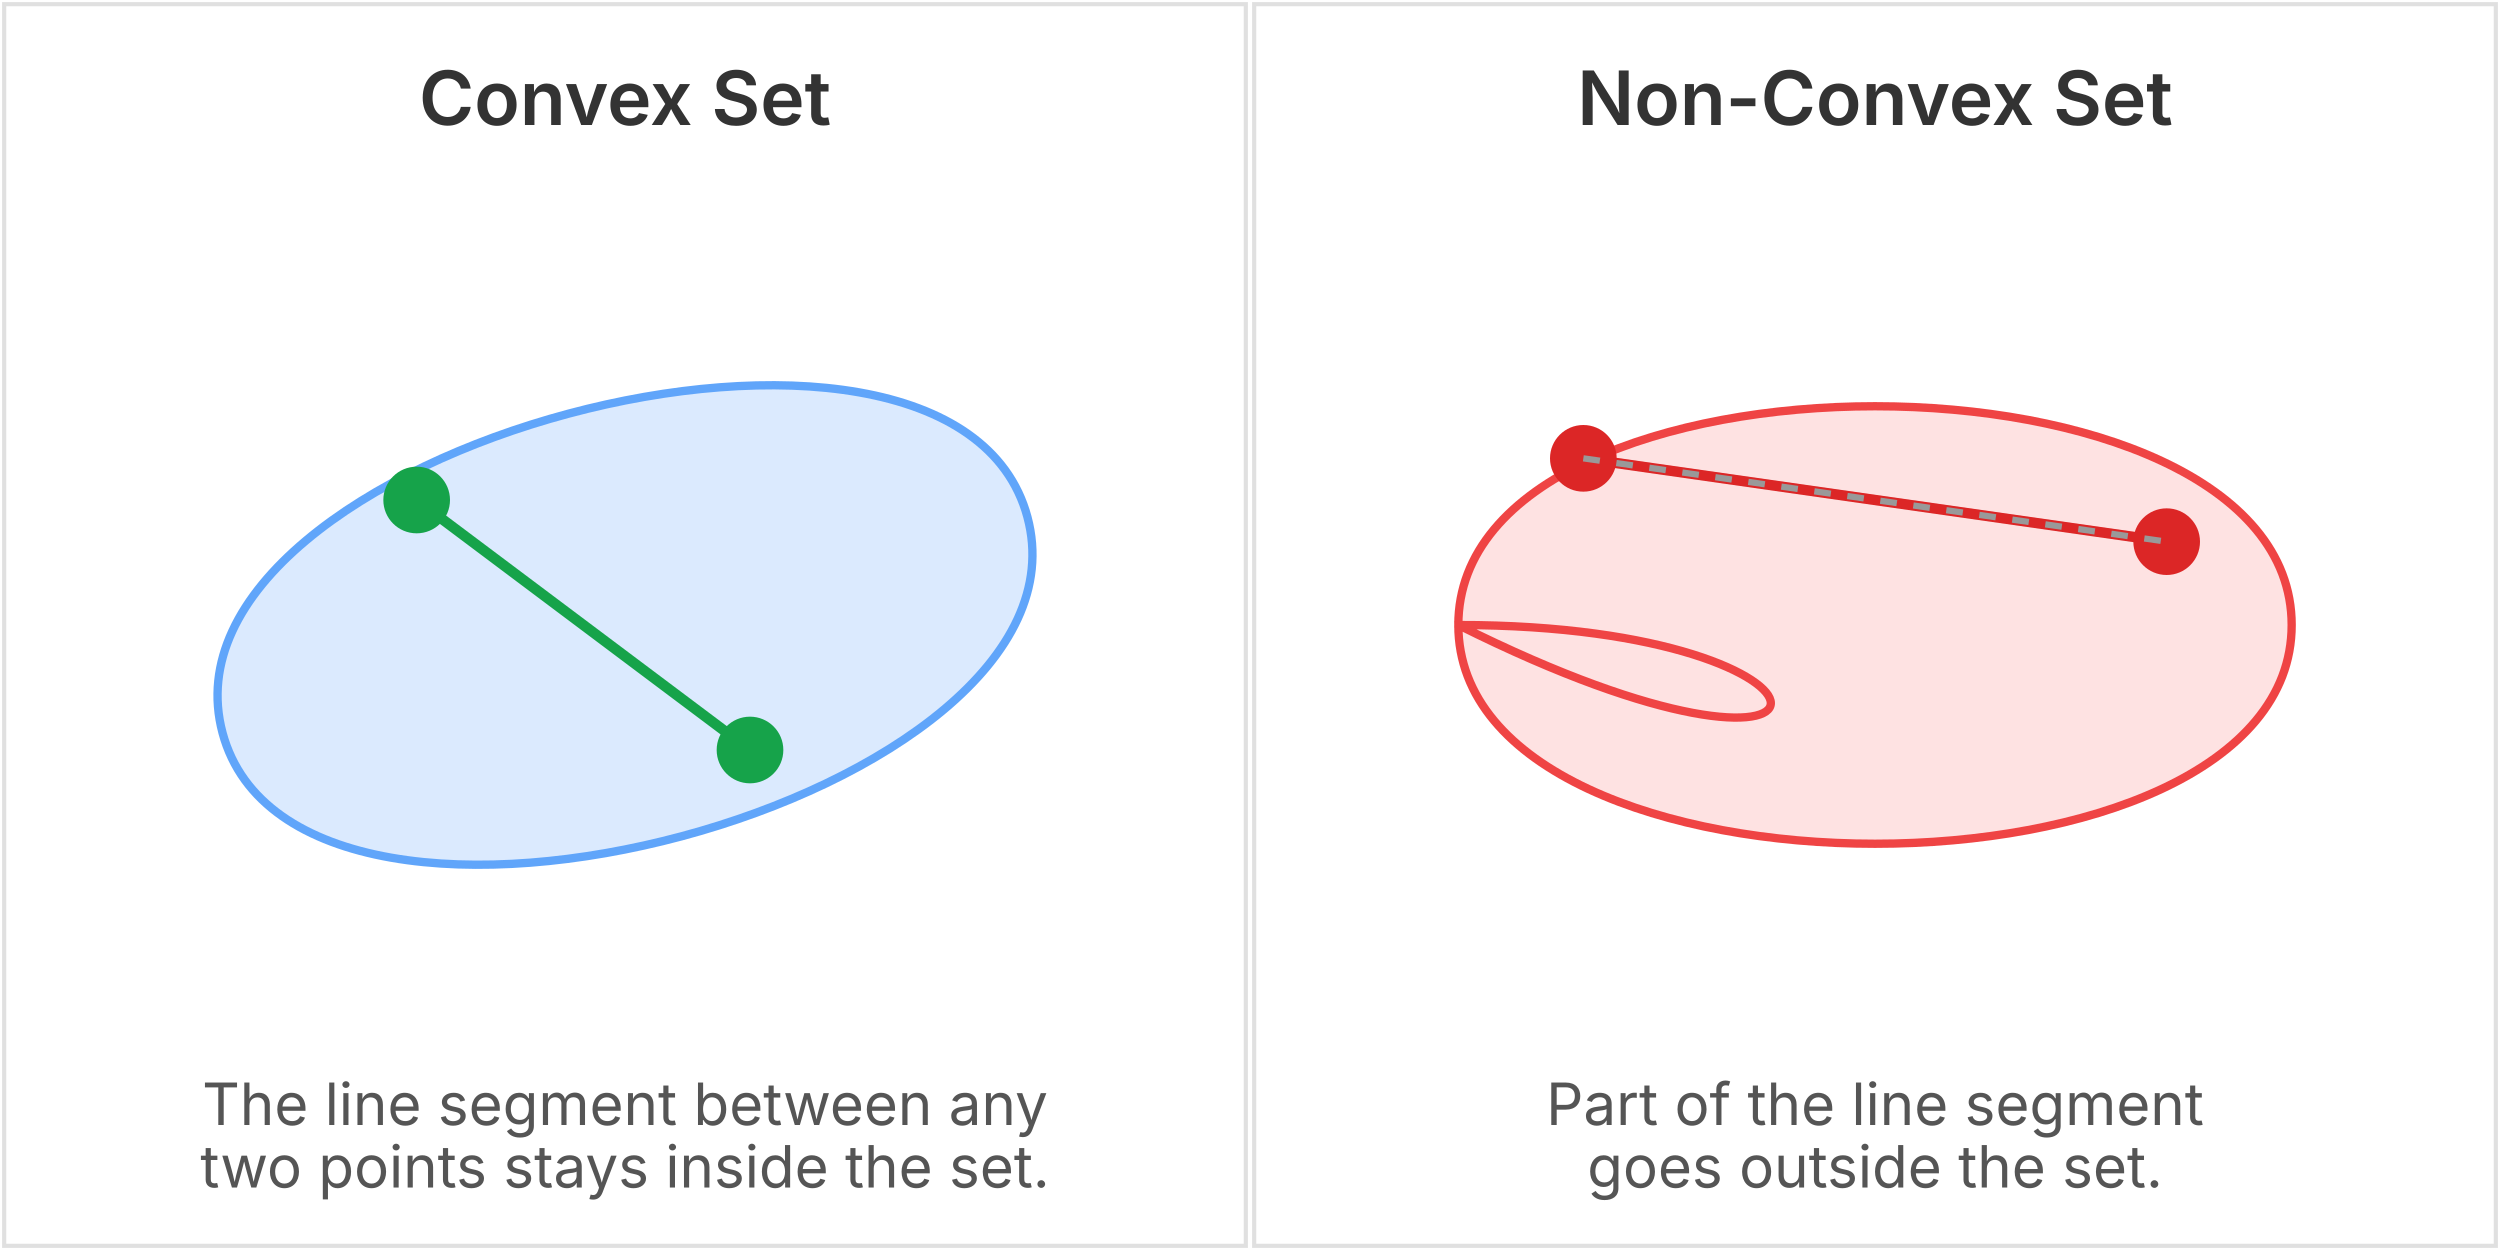
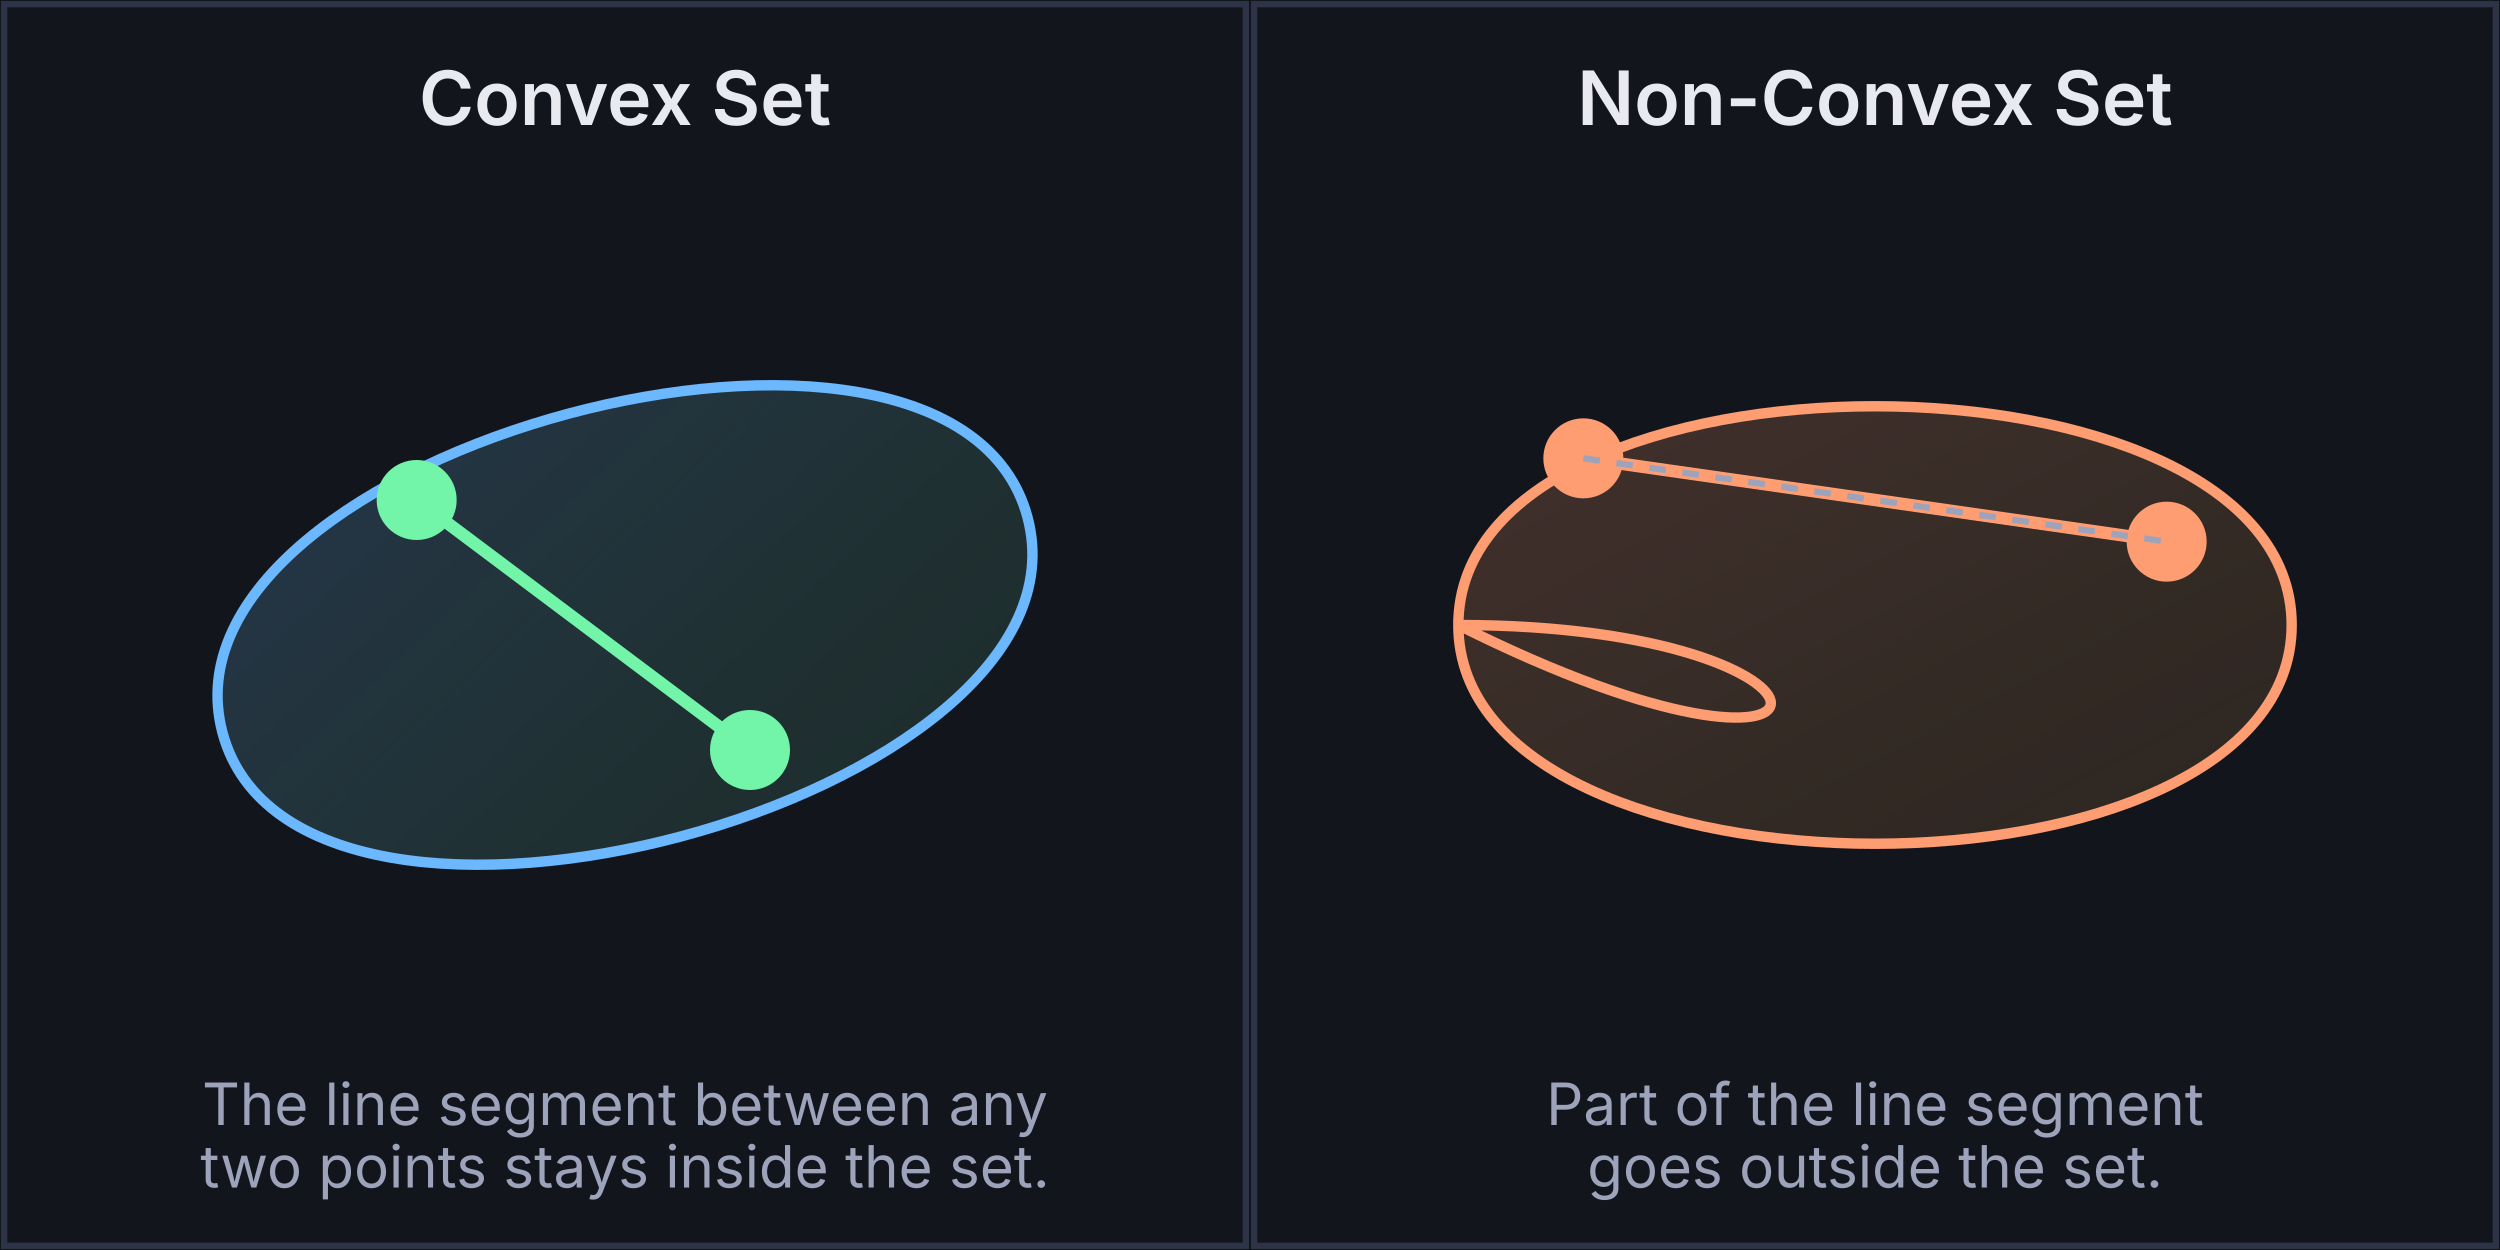
<svg xmlns="http://www.w3.org/2000/svg" width="600" height="300" viewBox="0 0 600 300">
  <defs>
    <style>
-       .title { font-family: 'Inter', sans-serif; font-size: 18px; font-weight: 600; fill: #333; }
-       .label { font-family: 'Inter', sans-serif; font-size: 14px; fill: #555; }
-       .convex-shape { fill: #dbeafe; stroke: #60a5fa; stroke-width: 2; }
-       .non-convex-shape { fill: #fee2e2; stroke: #ef4444; stroke-width: 2; }
-       .segment-good { stroke: #16a34a; stroke-width: 2.5; marker-start: url(#dot-good); marker-end: url(#dot-good); }
-       .segment-bad { stroke: #dc2626; stroke-width: 2.5; marker-start: url(#dot-bad); marker-end: url(#dot-bad); }
-       .segment-line { stroke-dasharray: 4 4; stroke: #999; stroke-width: 1.5; }
+       .title { font-family: 'Inter', sans-serif; font-size: 18px; font-weight: 600; fill: #e8eaf0; }
+       .label { font-family: 'Inter', sans-serif; font-size: 14px; fill: #9ca3ba; }
    </style>
    <marker id="dot-good" viewBox="0 0 10 10" refX="5" refY="5" markerWidth="8" markerHeight="8">
-       <circle cx="5" cy="5" r="4" fill="#16a34a" />
+       <circle cx="5" cy="5" r="4" fill="#72f5a8" />
    </marker>
    <marker id="dot-bad" viewBox="0 0 10 10" refX="5" refY="5" markerWidth="8" markerHeight="8">
-       <circle cx="5" cy="5" r="4" fill="#dc2626" />
+       <circle cx="5" cy="5" r="4" fill="#ff9d72" />
    </marker>
+     <linearGradient id="convexGrad" x1="0%" y1="0%" x2="100%" y2="100%">
+       <stop offset="0%" style="stop-color:#6bb8ff;stop-opacity:0.2" />
+       <stop offset="100%" style="stop-color:#72f5a8;stop-opacity:0.1" />
+     </linearGradient>
+     <linearGradient id="nonConvexGrad" x1="0%" y1="0%" x2="100%" y2="100%">
+       <stop offset="0%" style="stop-color:#ff9d72;stop-opacity:0.2" />
+       <stop offset="100%" style="stop-color:#ffb84d;stop-opacity:0.1" />
+     </linearGradient>
  </defs>
-   <rect x="1" y="1" width="298" height="298" fill="none" stroke="#e0e0e0" stroke-width="1" />
+   <rect width="600" height="300" fill="#13151c" />
+   <rect x="1" y="1" width="298" height="298" fill="none" stroke="#2d3448" stroke-width="1.5" />
  <text x="150" y="30" text-anchor="middle" class="title">Convex Set</text>
-   <path class="convex-shape" d="M 50,150 C 50,80 250,80 250,150 S 50,220 50,150 Z" transform="rotate(-15 150 150)" />
-   <line class="segment-good" x1="100" y1="120" x2="180" y2="180" />
+   <path fill="url(#convexGrad)" stroke="#6bb8ff" stroke-width="2.5" d="M 50,150 C 50,80 250,80 250,150 S 50,220 50,150 Z" transform="rotate(-15 150 150)" />
+   <line stroke="#72f5a8" stroke-width="3" marker-start="url(#dot-good)" marker-end="url(#dot-good)" x1="100" y1="120" x2="180" y2="180" />
  <text x="150" y="270" text-anchor="middle" class="label">The line segment between any</text>
  <text x="150" y="285" text-anchor="middle" class="label">two points stays inside the set.</text>
-   <rect x="301" y="1" width="298" height="298" fill="none" stroke="#e0e0e0" stroke-width="1" />
+   <rect x="301" y="1" width="298" height="298" fill="none" stroke="#2d3448" stroke-width="1.5" />
  <text x="450" y="30" text-anchor="middle" class="title">Non-Convex Set</text>
-   <path class="non-convex-shape" d="M 350,150 C 350,80 550,80 550,150 C 550,220 350,220 350,150 C 450,150 450,200 350,150 Z" />
-   <line class="segment-bad" x1="380" y1="110" x2="520" y2="130" />
-   <path class="segment-line" d="M 380,110 L 520,130" />
+   <path fill="url(#nonConvexGrad)" stroke="#ff9d72" stroke-width="2.5" d="M 350,150 C 350,80 550,80 550,150 C 550,220 350,220 350,150 C 450,150 450,200 350,150 Z" />
+   <line stroke="#ff9d72" stroke-width="3" marker-start="url(#dot-bad)" marker-end="url(#dot-bad)" x1="380" y1="110" x2="520" y2="130" />
+   <path stroke-dasharray="4 4" stroke="#9ca3ba" stroke-width="1.5" fill="none" d="M 380,110 L 520,130" />
  <text x="450" y="270" text-anchor="middle" class="label">Part of the line segment</text>
  <text x="450" y="285" text-anchor="middle" class="label">goes outside the set.</text>
</svg>
